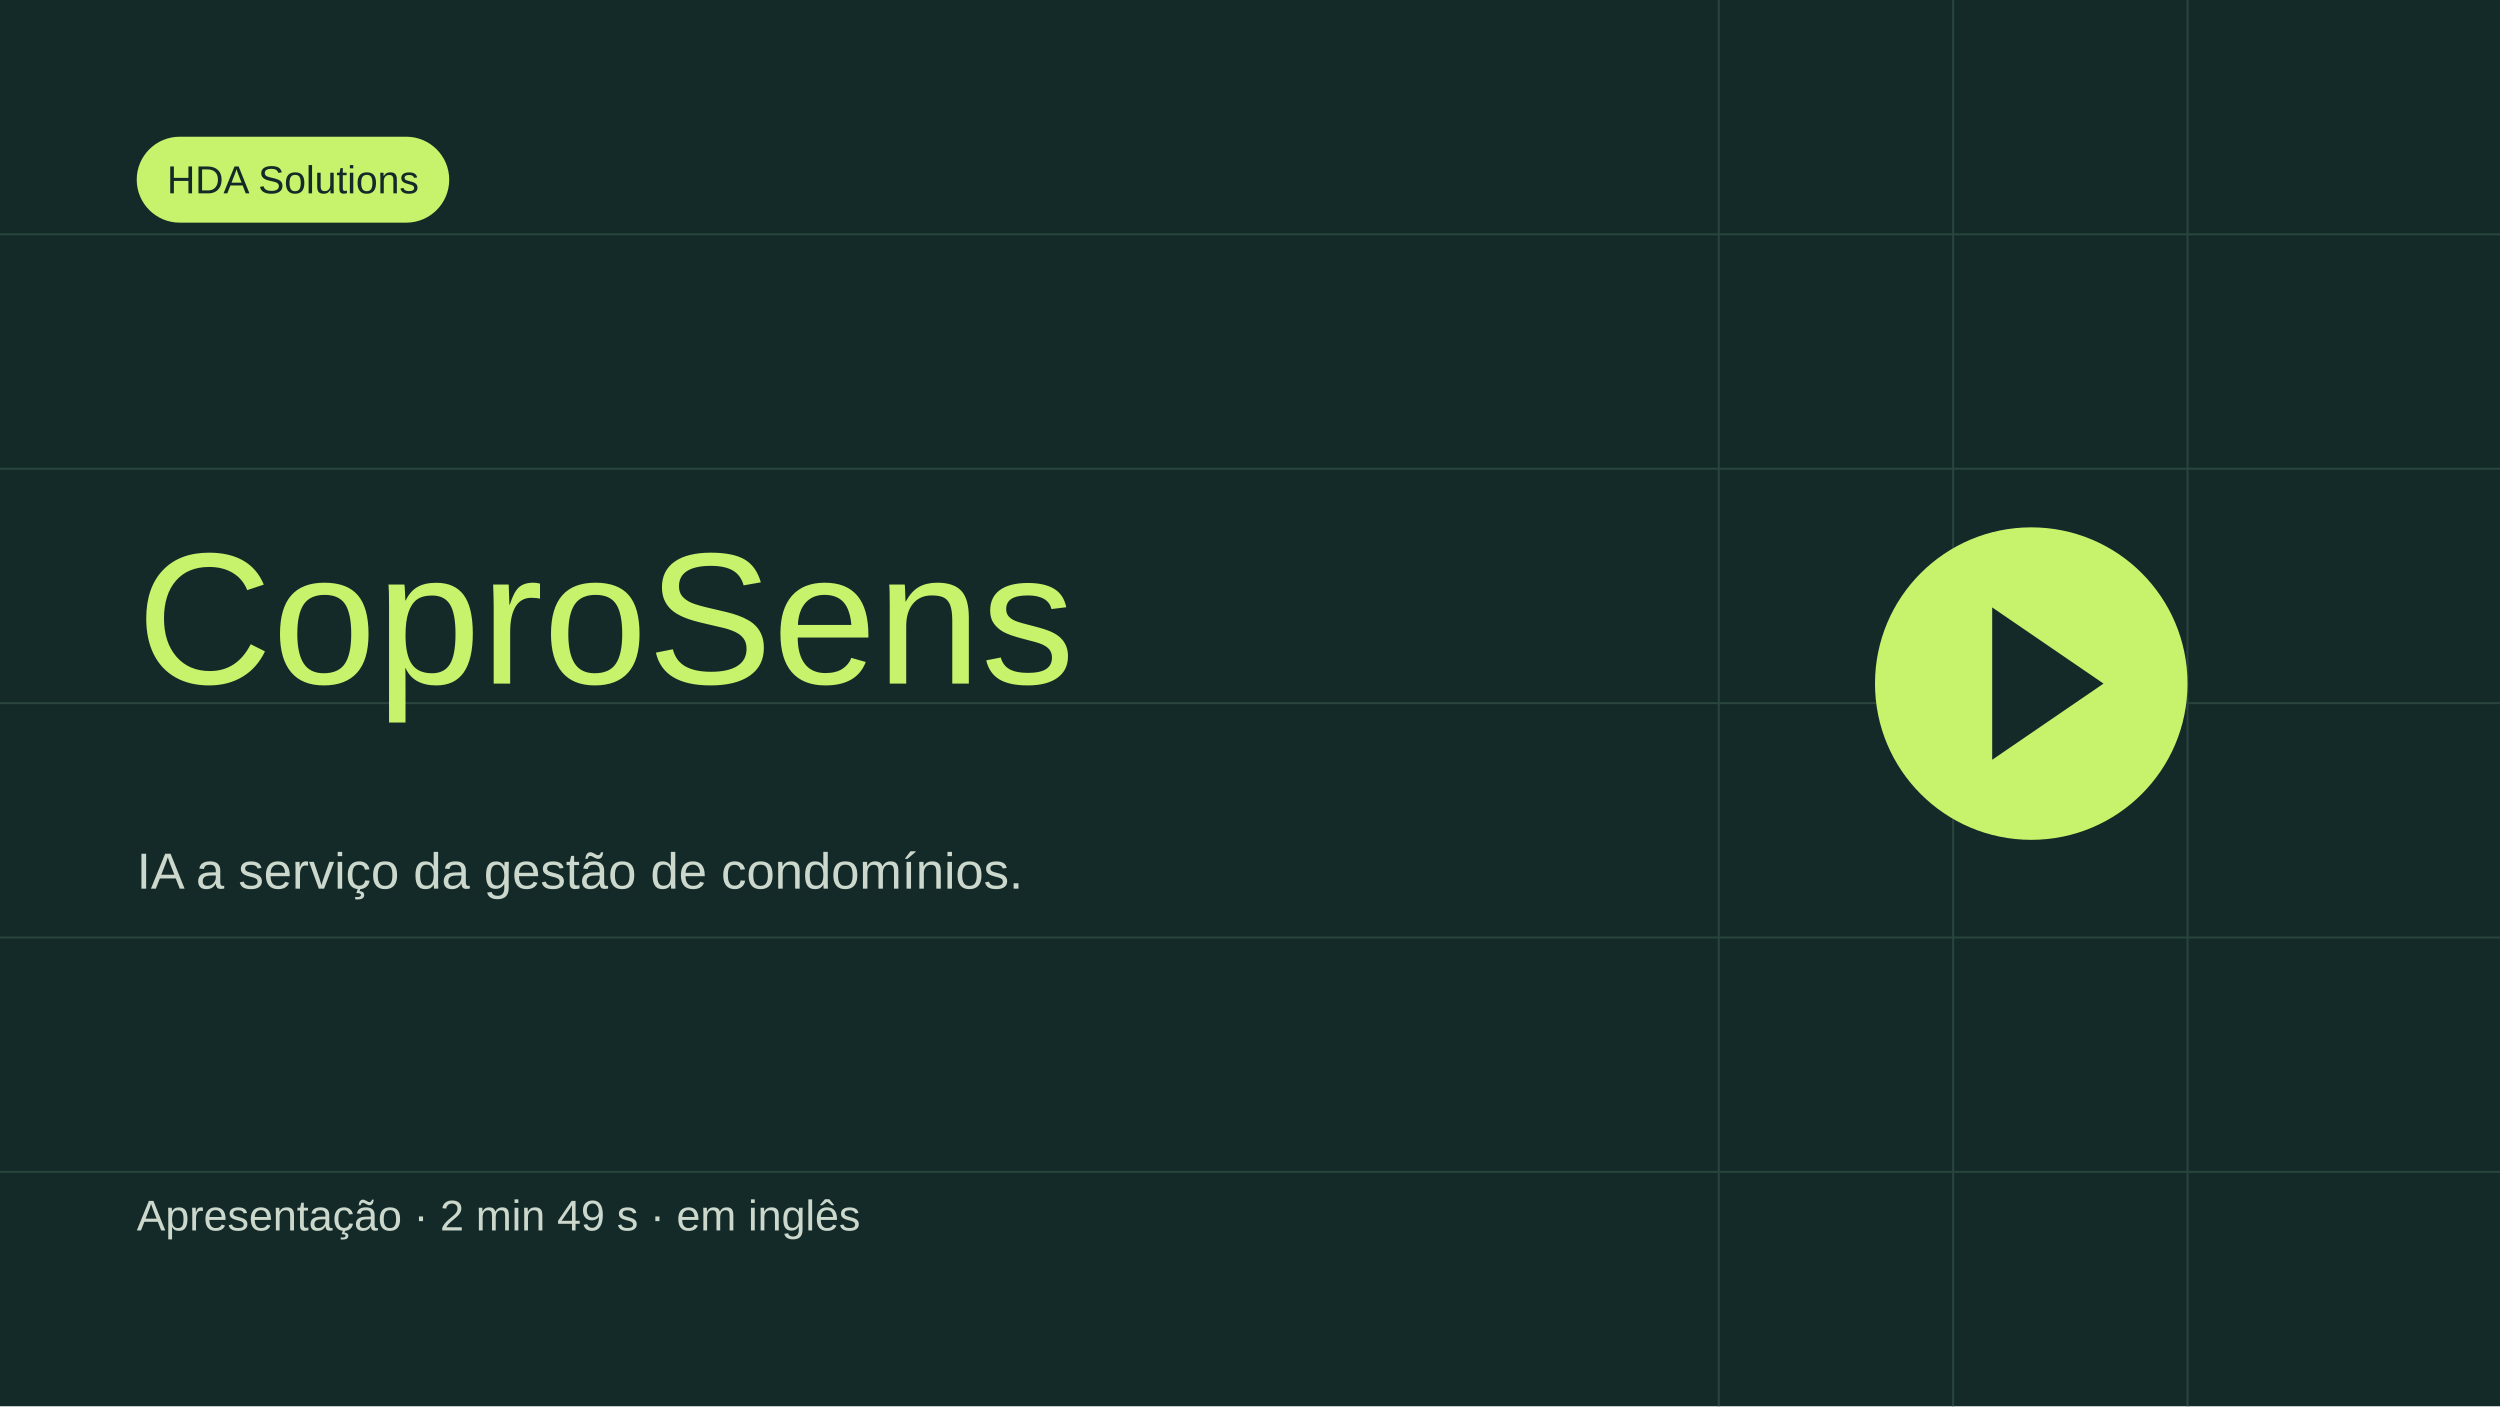
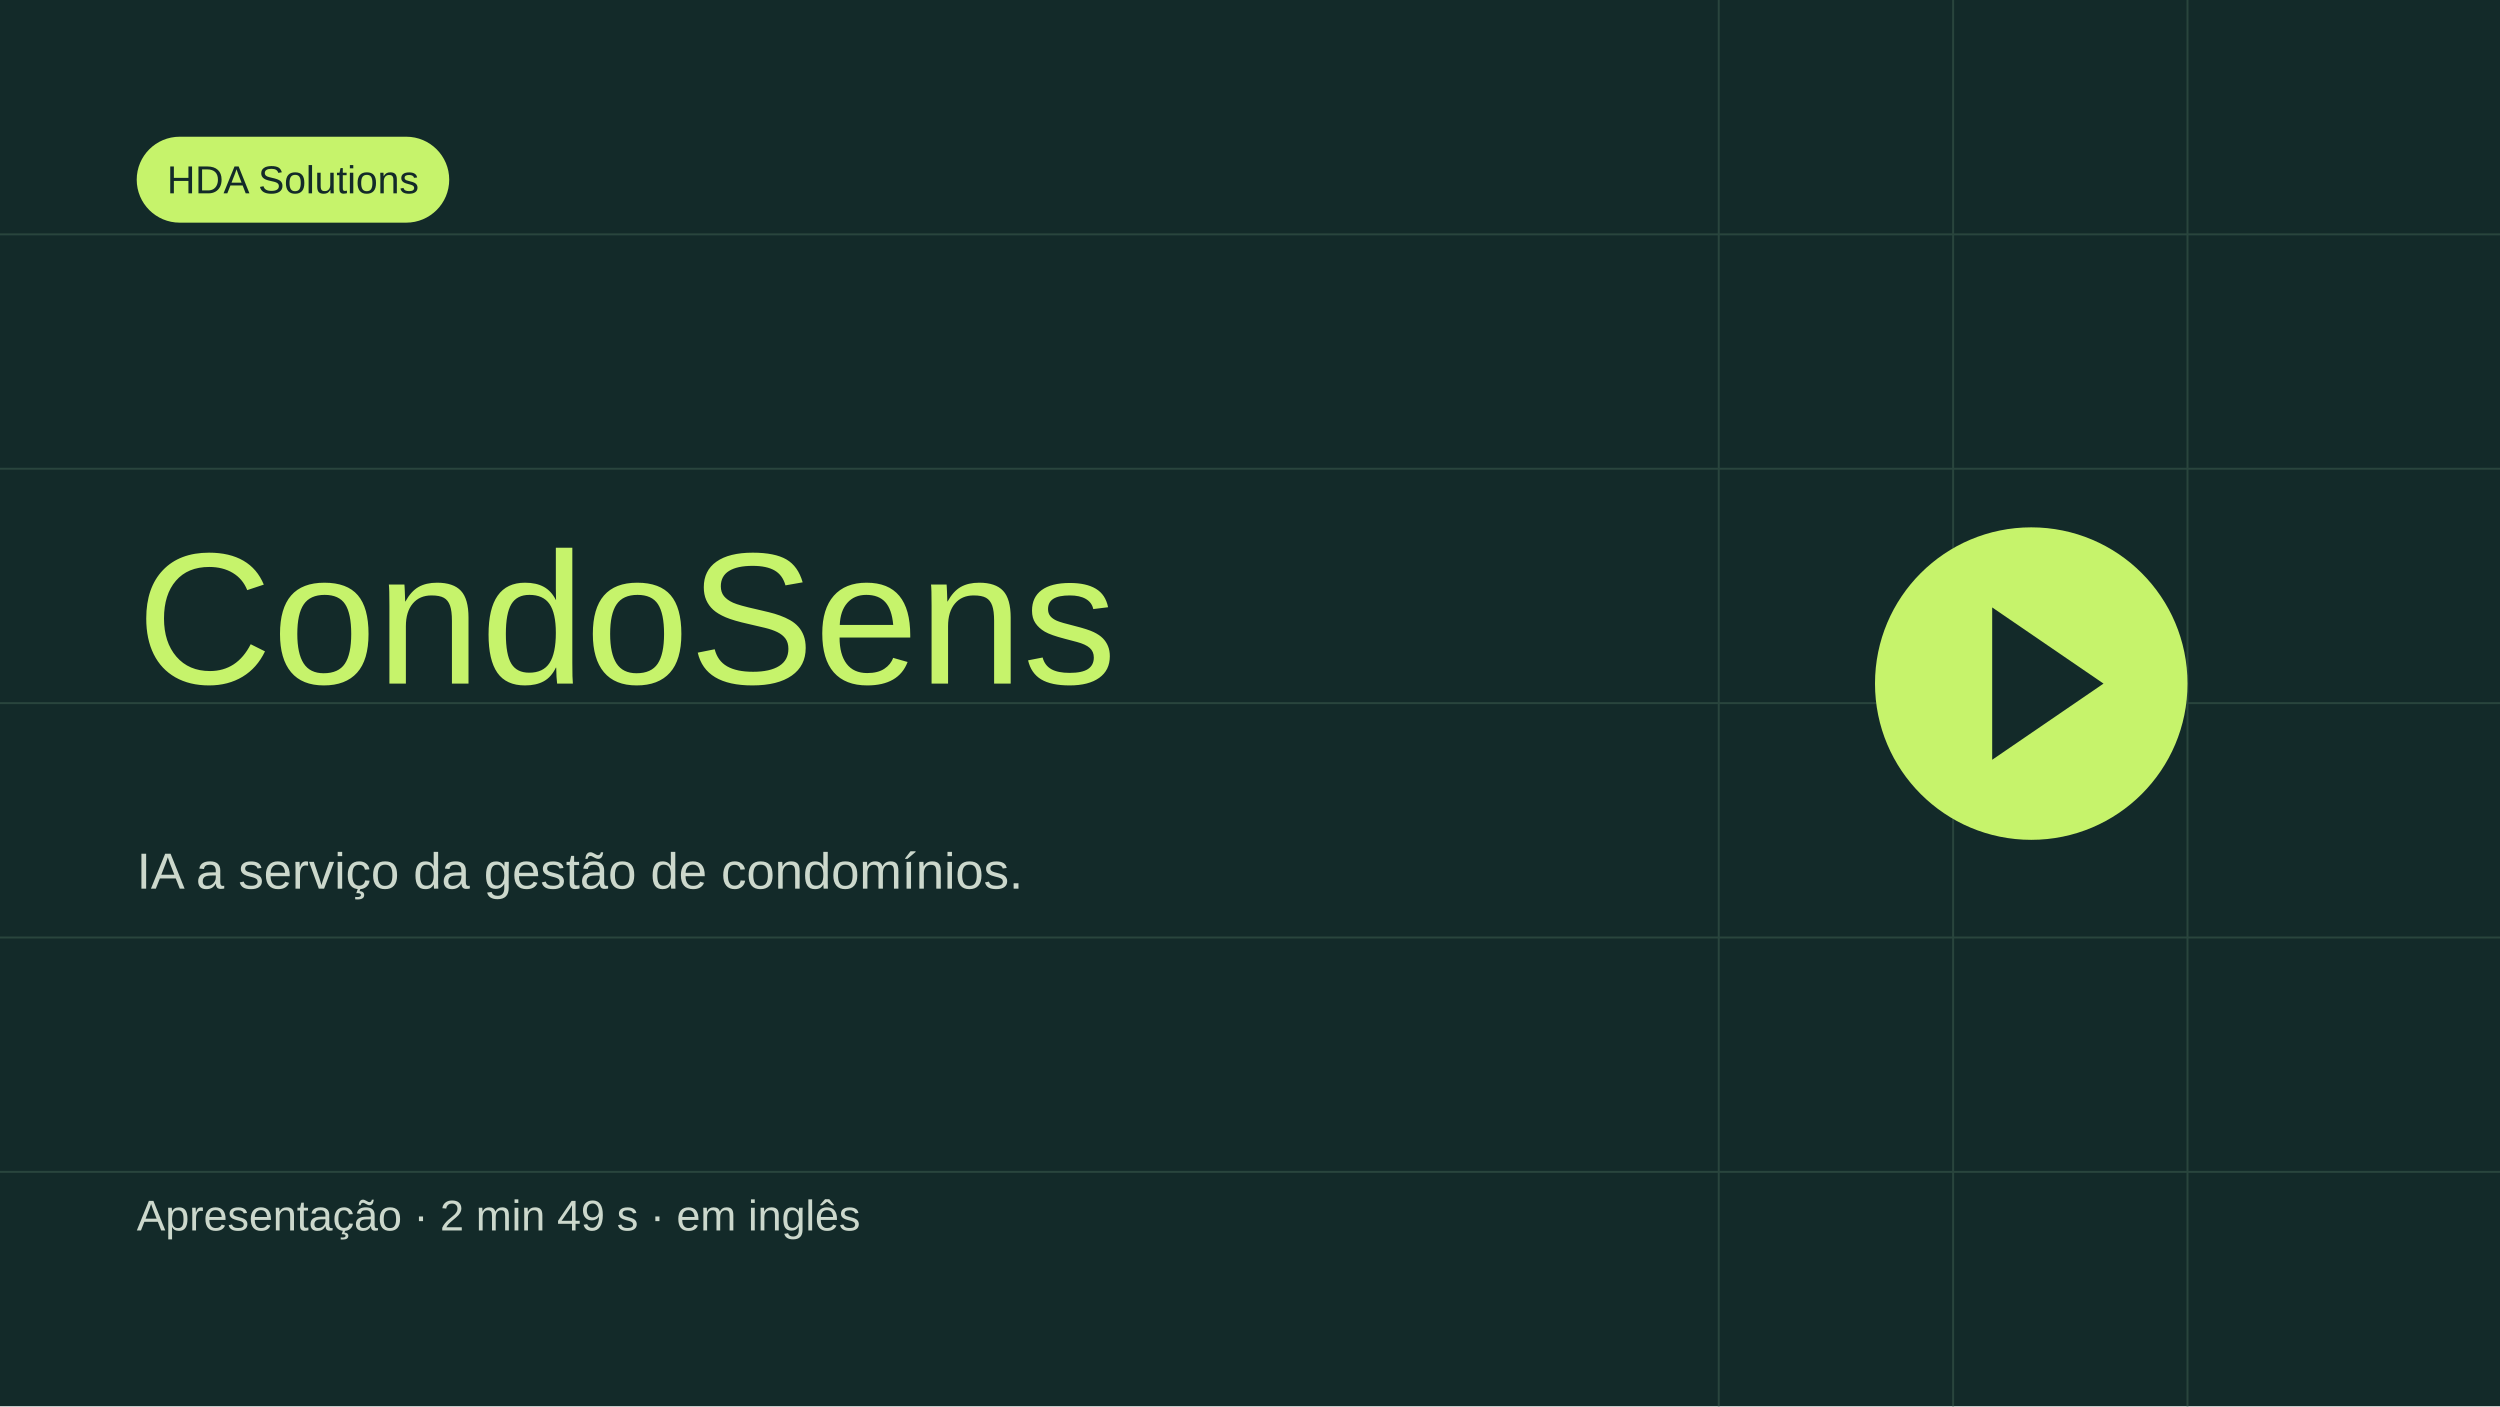
<svg xmlns="http://www.w3.org/2000/svg" width="1280" height="720" viewBox="0 0 1280 720">
  <rect width="1280" height="720" fill="#132a29" />
  <path d="M880 0V720M1000 0V720M1120 0V720M0 120H1280M0 240H1280M0 360H1280M0 480H1280M0 600H1280" stroke="#29453d" />
  <rect x="70" y="70" width="160" height="44" rx="22" fill="#c6f36b" />
  <text x="150" y="99" font-family="Arial,sans-serif" font-size="20" fill="#132a29" text-anchor="middle">HDA Solutions</text>
-   <text x="70" y="350" font-family="Arial,sans-serif" font-size="96" fill="#c6f36b">CoproSens</text>
+   <text x="70" y="350" font-family="Arial,sans-serif" font-size="96" fill="#c6f36b">CondoSens</text>
  <text x="70" y="455" font-family="Arial,sans-serif" font-size="26" fill="#ccd8cc">IA a serviço da gestão de condomínios.</text>
  <circle cx="1040" cy="350" r="80" fill="#c6f36b" />
  <path d="M1020 311L1020 389L1077 350Z" fill="#132a29" />
  <text x="70" y="630" font-family="Arial,sans-serif" font-size="22" fill="#ccd8cc">Apresentação · 2 min 49 s · em inglês</text>
</svg>
